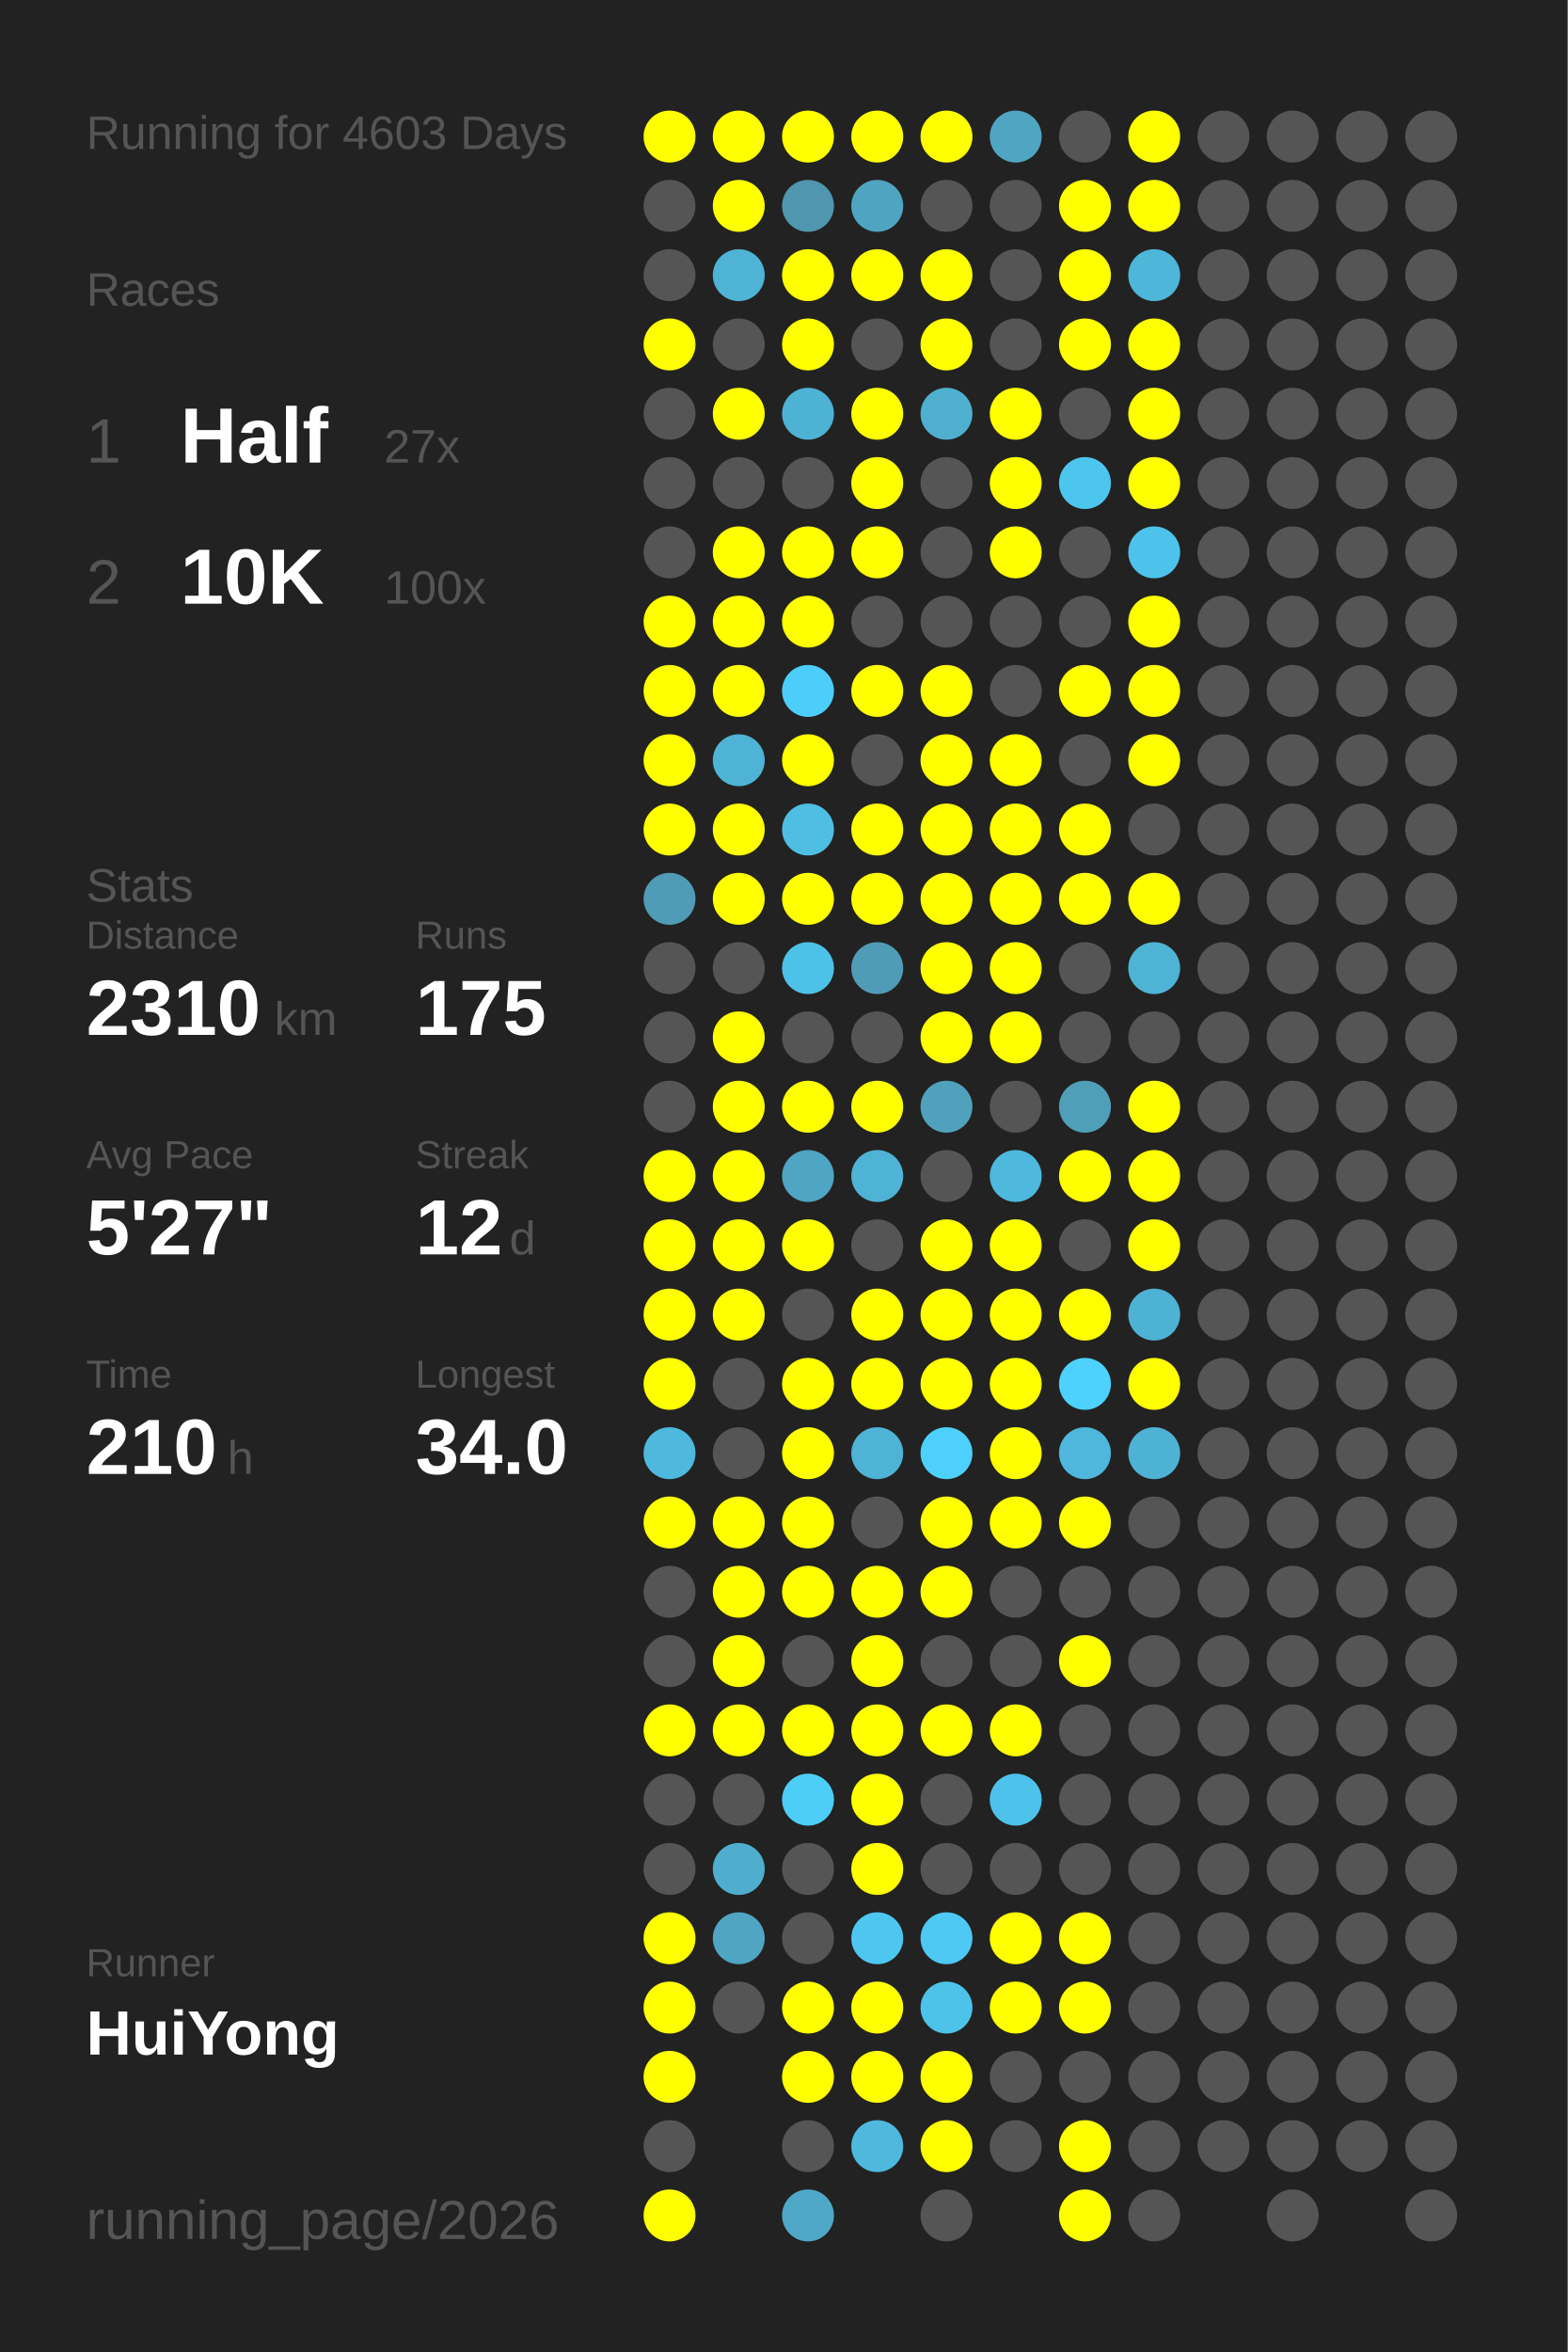
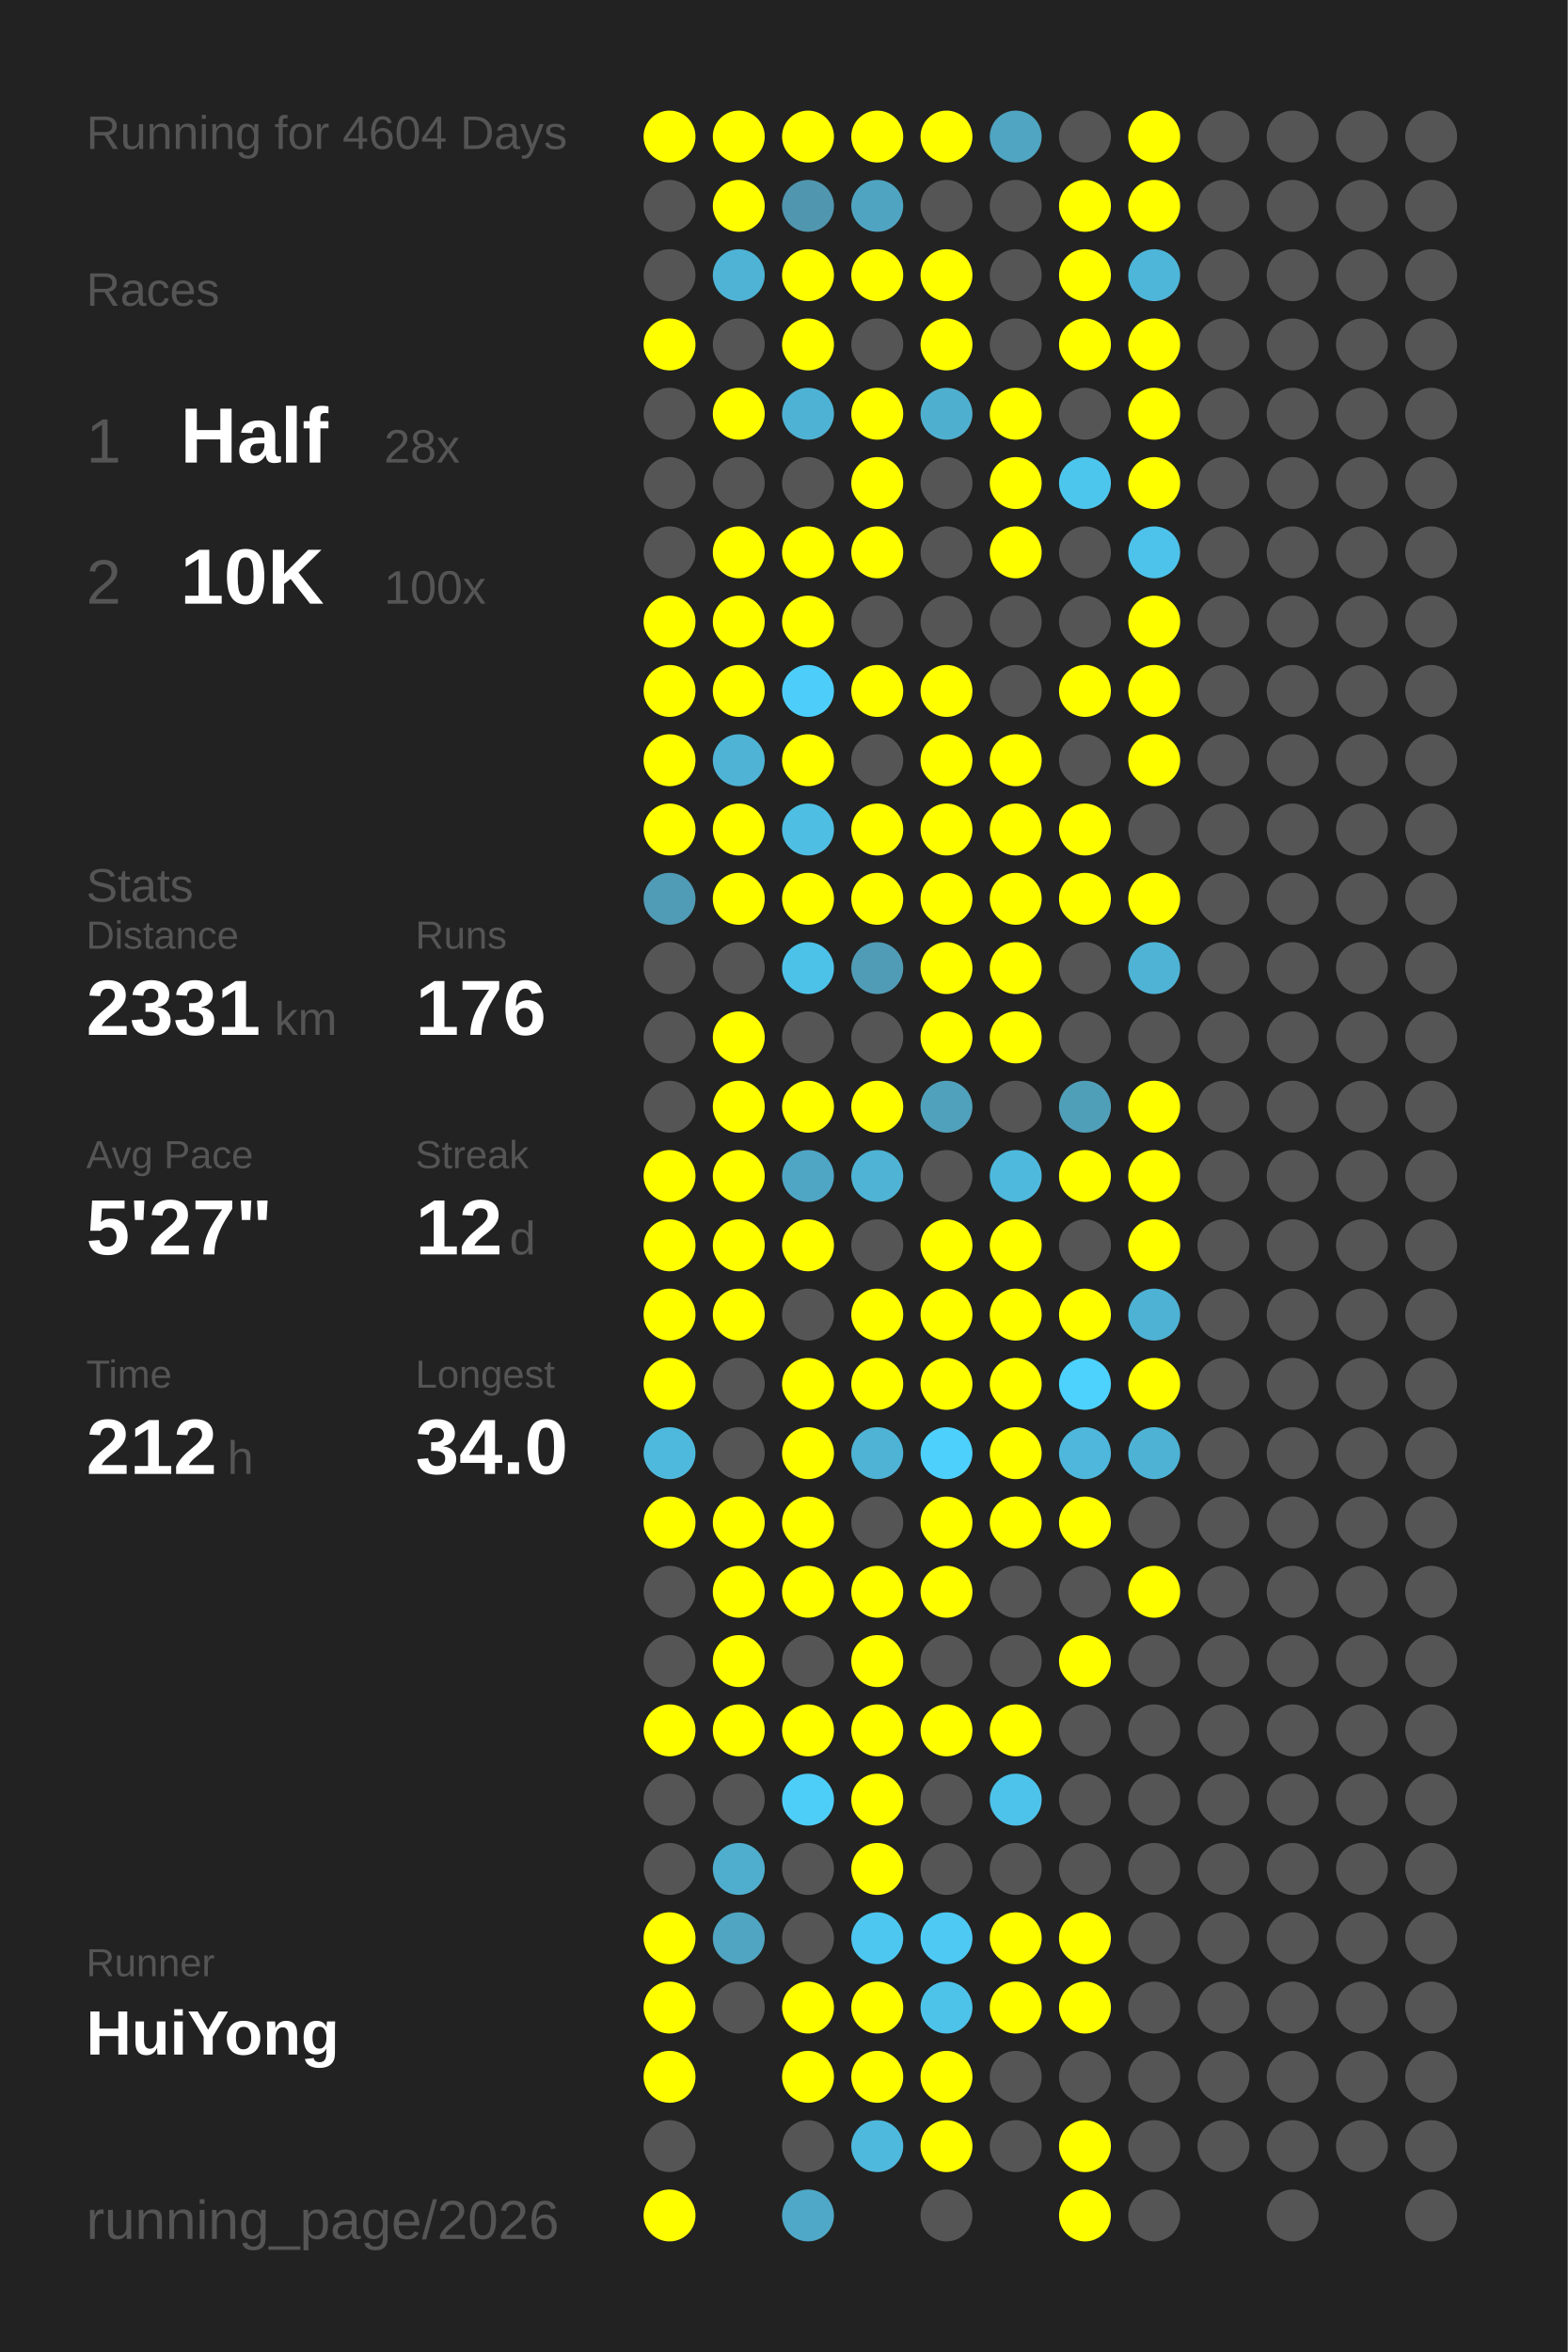
<svg xmlns="http://www.w3.org/2000/svg" baseProfile="full" height="300mm" version="1.1" viewBox="0,0,200,300" width="200mm">
  <defs />
  <rect fill="#222222" height="300" width="200" x="0" y="0" />
-   <text fill="#555555" style="font-size:6px; font-family:Arial;" x="11" y="19">Running for 4603 Days</text>
+   <text fill="#555555" style="font-size:6px; font-family:Arial;" x="11" y="19">Running for 4604 Days</text>
  <text fill="#555555" style="font-size:6px; font-family:Arial;" x="11" y="39">Races</text>
  <text fill="#555555" style="font-size:8px; font-family:Arial;" x="11" y="59">1</text>
  <text fill="#FFFFFF" style="font-size:10px; font-family:Arial; font-weight:bold;" x="23" y="59">Half</text>
-   <text fill="#555555" style="font-size:6px; font-family:Arial;" x="49" y="59">27x</text>
+   <text fill="#555555" style="font-size:6px; font-family:Arial;" x="49" y="59">28x</text>
  <text fill="#555555" style="font-size:8px; font-family:Arial;" x="11" y="77">2</text>
  <text fill="#FFFFFF" style="font-size:10px; font-family:Arial; font-weight:bold;" x="23" y="77">10K</text>
  <text fill="#555555" style="font-size:6px; font-family:Arial;" x="49" y="77">100x</text>
  <text fill="#555555" style="font-size:6px; font-family:Arial;" x="11" y="115">Stats</text>
  <text fill="#555555" style="font-size:5px; font-family:Arial;" x="11" y="121">Distance</text>
-   <text fill="#FFFFFF" style="font-size:10px; font-family:Arial; font-weight:bold;" x="11" y="132">2310</text>
+   <text fill="#FFFFFF" style="font-size:10px; font-family:Arial; font-weight:bold;" x="11" y="132">2331</text>
  <text fill="#555555" style="font-size:6px; font-family:Arial;" x="35" y="132">km</text>
  <text fill="#555555" style="font-size:5px; font-family:Arial;" x="53" y="121">Runs</text>
-   <text fill="#FFFFFF" style="font-size:10px; font-family:Arial; font-weight:bold;" x="53" y="132">175</text>
+   <text fill="#FFFFFF" style="font-size:10px; font-family:Arial; font-weight:bold;" x="53" y="132">176</text>
  <text fill="#555555" style="font-size:5px; font-family:Arial;" x="11" y="149">Avg Pace</text>
  <text fill="#FFFFFF" style="font-size:10px; font-family:Arial; font-weight:bold;" x="11" y="160">5'27"</text>
  <text fill="#555555" style="font-size:5px; font-family:Arial;" x="53" y="149">Streak</text>
  <text fill="#FFFFFF" style="font-size:10px; font-family:Arial; font-weight:bold;" x="53" y="160">12</text>
  <text fill="#555555" style="font-size:6px; font-family:Arial;" x="65" y="160">d</text>
  <text fill="#555555" style="font-size:5px; font-family:Arial;" x="11" y="177">Time</text>
-   <text fill="#FFFFFF" style="font-size:10px; font-family:Arial; font-weight:bold;" x="11" y="188">210</text>
+   <text fill="#FFFFFF" style="font-size:10px; font-family:Arial; font-weight:bold;" x="11" y="188">212</text>
  <text fill="#555555" style="font-size:6px; font-family:Arial;" x="29" y="188">h</text>
  <text fill="#555555" style="font-size:5px; font-family:Arial;" x="53" y="177">Longest</text>
  <text fill="#FFFFFF" style="font-size:10px; font-family:Arial; font-weight:bold;" x="53" y="188">34.0</text>
  <text fill="#555555" style="font-size:5px; font-family:Arial;" x="11" y="252.065">Runner</text>
  <text fill="#FFFFFF" style="font-size:8px; font-family:Arial; font-weight:bold;" x="11" y="262.065">HuiYong</text>
  <text fill="#555555" style="font-size:7px; font-family:Arial;" x="11" y="285.581">running_page/2026</text>
  <circle cx="85.417" cy="17.419" fill="#FFFF00" r="3.312" />
  <circle cx="85.417" cy="26.258" fill="#555555" r="3.312" />
  <circle cx="85.417" cy="35.097" fill="#555555" r="3.312" />
  <circle cx="85.417" cy="43.935" fill="#FFFF00" r="3.312" />
  <circle cx="85.417" cy="52.774" fill="#555555" r="3.312" />
  <circle cx="85.417" cy="61.613" fill="#555555" r="3.312" />
  <circle cx="85.417" cy="70.452" fill="#555555" r="3.312" />
  <circle cx="85.417" cy="79.29" fill="#FFFF00" r="3.312" />
  <circle cx="85.417" cy="88.129" fill="#FFFF00" r="3.312" />
  <circle cx="85.417" cy="96.968" fill="#FFFF00" r="3.312" />
  <circle cx="85.417" cy="105.806" fill="#FFFF00" r="3.312" />
  <circle cx="85.417" cy="114.645" fill="#509bb5" r="3.312" />
  <circle cx="85.417" cy="123.484" fill="#555555" r="3.312" />
  <circle cx="85.417" cy="132.323" fill="#555555" r="3.312" />
  <circle cx="85.417" cy="141.161" fill="#555555" r="3.312" />
  <circle cx="85.417" cy="150" fill="#FFFF00" r="3.312" />
  <circle cx="85.417" cy="158.839" fill="#FFFF00" r="3.312" />
  <circle cx="85.417" cy="167.677" fill="#FFFF00" r="3.312" />
  <circle cx="85.417" cy="176.516" fill="#FFFF00" r="3.312" />
  <circle cx="85.417" cy="185.355" fill="#4eb9dd" r="3.312" />
  <circle cx="85.417" cy="194.194" fill="#FFFF00" r="3.312" />
  <circle cx="85.417" cy="203.032" fill="#555555" r="3.312" />
  <circle cx="85.417" cy="211.871" fill="#555555" r="3.312" />
  <circle cx="85.417" cy="220.71" fill="#FFFF00" r="3.312" />
  <circle cx="85.417" cy="229.548" fill="#555555" r="3.312" />
  <circle cx="85.417" cy="238.387" fill="#555555" r="3.312" />
  <circle cx="85.417" cy="247.226" fill="#FFFF00" r="3.312" />
  <circle cx="85.417" cy="256.065" fill="#FFFF00" r="3.312" />
  <circle cx="85.417" cy="264.903" fill="#FFFF00" r="3.312" />
  <circle cx="85.417" cy="273.742" fill="#555555" r="3.312" />
  <circle cx="85.417" cy="282.581" fill="#FFFF00" r="3.312" />
  <circle cx="94.25" cy="17.419" fill="#FFFF00" r="3.312" />
  <circle cx="94.25" cy="26.258" fill="#FFFF00" r="3.312" />
  <circle cx="94.25" cy="35.097" fill="#4eb3d4" r="3.312" />
  <circle cx="94.25" cy="43.935" fill="#555555" r="3.312" />
  <circle cx="94.25" cy="52.774" fill="#FFFF00" r="3.312" />
  <circle cx="94.25" cy="61.613" fill="#555555" r="3.312" />
  <circle cx="94.25" cy="70.452" fill="#FFFF00" r="3.312" />
  <circle cx="94.25" cy="79.29" fill="#FFFF00" r="3.312" />
  <circle cx="94.25" cy="88.129" fill="#FFFF00" r="3.312" />
  <circle cx="94.25" cy="96.968" fill="#4eb3d4" r="3.312" />
  <circle cx="94.25" cy="105.806" fill="#FFFF00" r="3.312" />
  <circle cx="94.25" cy="114.645" fill="#FFFF00" r="3.312" />
  <circle cx="94.25" cy="123.484" fill="#555555" r="3.312" />
  <circle cx="94.25" cy="132.323" fill="#FFFF00" r="3.312" />
  <circle cx="94.25" cy="141.161" fill="#FFFF00" r="3.312" />
  <circle cx="94.25" cy="150" fill="#FFFF00" r="3.312" />
  <circle cx="94.25" cy="158.839" fill="#FFFF00" r="3.312" />
  <circle cx="94.25" cy="167.677" fill="#FFFF00" r="3.312" />
  <circle cx="94.25" cy="176.516" fill="#555555" r="3.312" />
  <circle cx="94.25" cy="185.355" fill="#555555" r="3.312" />
  <circle cx="94.25" cy="194.194" fill="#FFFF00" r="3.312" />
  <circle cx="94.25" cy="203.032" fill="#FFFF00" r="3.312" />
  <circle cx="94.25" cy="211.871" fill="#FFFF00" r="3.312" />
  <circle cx="94.25" cy="220.71" fill="#FFFF00" r="3.312" />
  <circle cx="94.25" cy="229.548" fill="#555555" r="3.312" />
  <circle cx="94.25" cy="238.387" fill="#4faece" r="3.312" />
  <circle cx="94.25" cy="247.226" fill="#4fa5c2" r="3.312" />
  <circle cx="94.25" cy="256.065" fill="#555555" r="3.312" />
  <circle cx="103.083" cy="17.419" fill="#FFFF00" r="3.312" />
  <circle cx="103.083" cy="26.258" fill="#5096ae" r="3.312" />
  <circle cx="103.083" cy="35.097" fill="#FFFF00" r="3.312" />
  <circle cx="103.083" cy="43.935" fill="#FFFF00" r="3.312" />
  <circle cx="103.083" cy="52.774" fill="#4eb2d4" r="3.312" />
  <circle cx="103.083" cy="61.613" fill="#555555" r="3.312" />
  <circle cx="103.083" cy="70.452" fill="#FFFF00" r="3.312" />
  <circle cx="103.083" cy="79.29" fill="#FFFF00" r="3.312" />
  <circle cx="103.083" cy="88.129" fill="#4dcefa" r="3.312" />
  <circle cx="103.083" cy="96.968" fill="#FFFF00" r="3.312" />
  <circle cx="103.083" cy="105.806" fill="#4ebee3" r="3.312" />
  <circle cx="103.083" cy="114.645" fill="#FFFF00" r="3.312" />
  <circle cx="103.083" cy="123.484" fill="#4dc2e9" r="3.312" />
  <circle cx="103.083" cy="132.323" fill="#555555" r="3.312" />
  <circle cx="103.083" cy="141.161" fill="#FFFF00" r="3.312" />
  <circle cx="103.083" cy="150" fill="#4fa6c4" r="3.312" />
  <circle cx="103.083" cy="158.839" fill="#FFFF00" r="3.312" />
  <circle cx="103.083" cy="167.677" fill="#555555" r="3.312" />
  <circle cx="103.083" cy="176.516" fill="#FFFF00" r="3.312" />
  <circle cx="103.083" cy="185.355" fill="#FFFF00" r="3.312" />
  <circle cx="103.083" cy="194.194" fill="#FFFF00" r="3.312" />
  <circle cx="103.083" cy="203.032" fill="#FFFF00" r="3.312" />
  <circle cx="103.083" cy="211.871" fill="#555555" r="3.312" />
  <circle cx="103.083" cy="220.71" fill="#FFFF00" r="3.312" />
  <circle cx="103.083" cy="229.548" fill="#4dcef9" r="3.312" />
  <circle cx="103.083" cy="238.387" fill="#555555" r="3.312" />
  <circle cx="103.083" cy="247.226" fill="#555555" r="3.312" />
  <circle cx="103.083" cy="256.065" fill="#FFFF00" r="3.312" />
  <circle cx="103.083" cy="264.903" fill="#FFFF00" r="3.312" />
  <circle cx="103.083" cy="273.742" fill="#555555" r="3.312" />
  <circle cx="103.083" cy="282.581" fill="#4fa8c7" r="3.312" />
  <circle cx="111.917" cy="17.419" fill="#FFFF00" r="3.312" />
  <circle cx="111.917" cy="26.258" fill="#4fa5c1" r="3.312" />
  <circle cx="111.917" cy="35.097" fill="#FFFF00" r="3.312" />
  <circle cx="111.917" cy="43.935" fill="#555555" r="3.312" />
  <circle cx="111.917" cy="52.774" fill="#FFFF00" r="3.312" />
  <circle cx="111.917" cy="61.613" fill="#FFFF00" r="3.312" />
  <circle cx="111.917" cy="70.452" fill="#FFFF00" r="3.312" />
  <circle cx="111.917" cy="79.29" fill="#555555" r="3.312" />
  <circle cx="111.917" cy="88.129" fill="#FFFF00" r="3.312" />
  <circle cx="111.917" cy="96.968" fill="#555555" r="3.312" />
  <circle cx="111.917" cy="105.806" fill="#FFFF00" r="3.312" />
  <circle cx="111.917" cy="114.645" fill="#FFFF00" r="3.312" />
  <circle cx="111.917" cy="123.484" fill="#509cb6" r="3.312" />
  <circle cx="111.917" cy="132.323" fill="#555555" r="3.312" />
  <circle cx="111.917" cy="141.161" fill="#FFFF00" r="3.312" />
  <circle cx="111.917" cy="150" fill="#4eb3d4" r="3.312" />
  <circle cx="111.917" cy="158.839" fill="#555555" r="3.312" />
  <circle cx="111.917" cy="167.677" fill="#FFFF00" r="3.312" />
  <circle cx="111.917" cy="176.516" fill="#FFFF00" r="3.312" />
  <circle cx="111.917" cy="185.355" fill="#4eb3d5" r="3.312" />
  <circle cx="111.917" cy="194.194" fill="#555555" r="3.312" />
  <circle cx="111.917" cy="203.032" fill="#FFFF00" r="3.312" />
  <circle cx="111.917" cy="211.871" fill="#FFFF00" r="3.312" />
  <circle cx="111.917" cy="220.71" fill="#FFFF00" r="3.312" />
  <circle cx="111.917" cy="229.548" fill="#FFFF00" r="3.312" />
  <circle cx="111.917" cy="238.387" fill="#FFFF00" r="3.312" />
  <circle cx="111.917" cy="247.226" fill="#4dc7f0" r="3.312" />
  <circle cx="111.917" cy="256.065" fill="#FFFF00" r="3.312" />
  <circle cx="111.917" cy="264.903" fill="#FFFF00" r="3.312" />
  <circle cx="111.917" cy="273.742" fill="#4eb9dd" r="3.312" />
  <circle cx="120.75" cy="17.419" fill="#FFFF00" r="3.312" />
  <circle cx="120.75" cy="26.258" fill="#555555" r="3.312" />
  <circle cx="120.75" cy="35.097" fill="#FFFF00" r="3.312" />
  <circle cx="120.75" cy="43.935" fill="#FFFF00" r="3.312" />
  <circle cx="120.75" cy="52.774" fill="#4fafcf" r="3.312" />
  <circle cx="120.75" cy="61.613" fill="#555555" r="3.312" />
  <circle cx="120.75" cy="70.452" fill="#555555" r="3.312" />
  <circle cx="120.75" cy="79.29" fill="#555555" r="3.312" />
  <circle cx="120.75" cy="88.129" fill="#FFFF00" r="3.312" />
  <circle cx="120.75" cy="96.968" fill="#FFFF00" r="3.312" />
  <circle cx="120.75" cy="105.806" fill="#FFFF00" r="3.312" />
  <circle cx="120.75" cy="114.645" fill="#FFFF00" r="3.312" />
  <circle cx="120.75" cy="123.484" fill="#FFFF00" r="3.312" />
  <circle cx="120.75" cy="132.323" fill="#FFFF00" r="3.312" />
  <circle cx="120.75" cy="141.161" fill="#50a1bc" r="3.312" />
  <circle cx="120.75" cy="150" fill="#555555" r="3.312" />
  <circle cx="120.75" cy="158.839" fill="#FFFF00" r="3.312" />
  <circle cx="120.75" cy="167.677" fill="#FFFF00" r="3.312" />
  <circle cx="120.75" cy="176.516" fill="#FFFF00" r="3.312" />
  <circle cx="120.75" cy="185.355" fill="#4dd0fc" r="3.312" />
  <circle cx="120.75" cy="194.194" fill="#FFFF00" r="3.312" />
  <circle cx="120.75" cy="203.032" fill="#FFFF00" r="3.312" />
  <circle cx="120.75" cy="211.871" fill="#555555" r="3.312" />
  <circle cx="120.75" cy="220.71" fill="#FFFF00" r="3.312" />
  <circle cx="120.75" cy="229.548" fill="#555555" r="3.312" />
  <circle cx="120.75" cy="238.387" fill="#555555" r="3.312" />
  <circle cx="120.75" cy="247.226" fill="#4dc9f3" r="3.312" />
  <circle cx="120.75" cy="256.065" fill="#4dc3ea" r="3.312" />
  <circle cx="120.75" cy="264.903" fill="#FFFF00" r="3.312" />
  <circle cx="120.75" cy="273.742" fill="#FFFF00" r="3.312" />
  <circle cx="120.75" cy="282.581" fill="#555555" r="3.312" />
  <circle cx="129.583" cy="17.419" fill="#4fa5c2" r="3.312" />
  <circle cx="129.583" cy="26.258" fill="#555555" r="3.312" />
  <circle cx="129.583" cy="35.097" fill="#555555" r="3.312" />
  <circle cx="129.583" cy="43.935" fill="#555555" r="3.312" />
  <circle cx="129.583" cy="52.774" fill="#FFFF00" r="3.312" />
  <circle cx="129.583" cy="61.613" fill="#FFFF00" r="3.312" />
  <circle cx="129.583" cy="70.452" fill="#FFFF00" r="3.312" />
  <circle cx="129.583" cy="79.29" fill="#555555" r="3.312" />
  <circle cx="129.583" cy="88.129" fill="#555555" r="3.312" />
  <circle cx="129.583" cy="96.968" fill="#FFFF00" r="3.312" />
  <circle cx="129.583" cy="105.806" fill="#FFFF00" r="3.312" />
  <circle cx="129.583" cy="114.645" fill="#FFFF00" r="3.312" />
  <circle cx="129.583" cy="123.484" fill="#FFFF00" r="3.312" />
  <circle cx="129.583" cy="132.323" fill="#FFFF00" r="3.312" />
  <circle cx="129.583" cy="141.161" fill="#555555" r="3.312" />
  <circle cx="129.583" cy="150" fill="#4eb9dd" r="3.312" />
  <circle cx="129.583" cy="158.839" fill="#FFFF00" r="3.312" />
  <circle cx="129.583" cy="167.677" fill="#FFFF00" r="3.312" />
  <circle cx="129.583" cy="176.516" fill="#FFFF00" r="3.312" />
  <circle cx="129.583" cy="185.355" fill="#FFFF00" r="3.312" />
  <circle cx="129.583" cy="194.194" fill="#FFFF00" r="3.312" />
  <circle cx="129.583" cy="203.032" fill="#555555" r="3.312" />
  <circle cx="129.583" cy="211.871" fill="#555555" r="3.312" />
  <circle cx="129.583" cy="220.71" fill="#FFFF00" r="3.312" />
  <circle cx="129.583" cy="229.548" fill="#4dc3eb" r="3.312" />
  <circle cx="129.583" cy="238.387" fill="#555555" r="3.312" />
  <circle cx="129.583" cy="247.226" fill="#FFFF00" r="3.312" />
  <circle cx="129.583" cy="256.065" fill="#FFFF00" r="3.312" />
  <circle cx="129.583" cy="264.903" fill="#555555" r="3.312" />
  <circle cx="129.583" cy="273.742" fill="#555555" r="3.312" />
  <circle cx="138.417" cy="17.419" fill="#555555" r="3.312" />
  <circle cx="138.417" cy="26.258" fill="#FFFF00" r="3.312" />
  <circle cx="138.417" cy="35.097" fill="#FFFF00" r="3.312" />
  <circle cx="138.417" cy="43.935" fill="#FFFF00" r="3.312" />
  <circle cx="138.417" cy="52.774" fill="#555555" r="3.312" />
  <circle cx="138.417" cy="61.613" fill="#4dc6ee" r="3.312" />
  <circle cx="138.417" cy="70.452" fill="#555555" r="3.312" />
  <circle cx="138.417" cy="79.29" fill="#555555" r="3.312" />
  <circle cx="138.417" cy="88.129" fill="#FFFF00" r="3.312" />
  <circle cx="138.417" cy="96.968" fill="#555555" r="3.312" />
  <circle cx="138.417" cy="105.806" fill="#FFFF00" r="3.312" />
  <circle cx="138.417" cy="114.645" fill="#FFFF00" r="3.312" />
  <circle cx="138.417" cy="123.484" fill="#555555" r="3.312" />
  <circle cx="138.417" cy="132.323" fill="#555555" r="3.312" />
  <circle cx="138.417" cy="141.161" fill="#509fb9" r="3.312" />
  <circle cx="138.417" cy="150" fill="#FFFF00" r="3.312" />
  <circle cx="138.417" cy="158.839" fill="#555555" r="3.312" />
  <circle cx="138.417" cy="167.677" fill="#FFFF00" r="3.312" />
  <circle cx="138.417" cy="176.516" fill="#4dd1fd" r="3.312" />
  <circle cx="138.417" cy="185.355" fill="#4eb7db" r="3.312" />
  <circle cx="138.417" cy="194.194" fill="#FFFF00" r="3.312" />
  <circle cx="138.417" cy="203.032" fill="#555555" r="3.312" />
  <circle cx="138.417" cy="211.871" fill="#FFFF00" r="3.312" />
  <circle cx="138.417" cy="220.71" fill="#555555" r="3.312" />
  <circle cx="138.417" cy="229.548" fill="#555555" r="3.312" />
  <circle cx="138.417" cy="238.387" fill="#555555" r="3.312" />
  <circle cx="138.417" cy="247.226" fill="#FFFF00" r="3.312" />
  <circle cx="138.417" cy="256.065" fill="#FFFF00" r="3.312" />
  <circle cx="138.417" cy="264.903" fill="#555555" r="3.312" />
  <circle cx="138.417" cy="273.742" fill="#FFFF00" r="3.312" />
  <circle cx="138.417" cy="282.581" fill="#FFFF00" r="3.312" />
  <circle cx="147.25" cy="17.419" fill="#FFFF00" r="3.312" />
  <circle cx="147.25" cy="26.258" fill="#FFFF00" r="3.312" />
  <circle cx="147.25" cy="35.097" fill="#4eb6d9" r="3.312" />
  <circle cx="147.25" cy="43.935" fill="#FFFF00" r="3.312" />
  <circle cx="147.25" cy="52.774" fill="#FFFF00" r="3.312" />
  <circle cx="147.25" cy="61.613" fill="#FFFF00" r="3.312" />
  <circle cx="147.25" cy="70.452" fill="#4dc3eb" r="3.312" />
  <circle cx="147.25" cy="79.29" fill="#FFFF00" r="3.312" />
  <circle cx="147.25" cy="88.129" fill="#FFFF00" r="3.312" />
  <circle cx="147.25" cy="96.968" fill="#FFFF00" r="3.312" />
  <circle cx="147.25" cy="105.806" fill="#555555" r="3.312" />
  <circle cx="147.25" cy="114.645" fill="#FFFF00" r="3.312" />
  <circle cx="147.25" cy="123.484" fill="#4eb3d4" r="3.312" />
  <circle cx="147.25" cy="132.323" fill="#555555" r="3.312" />
  <circle cx="147.25" cy="141.161" fill="#FFFF00" r="3.312" />
  <circle cx="147.25" cy="150" fill="#FFFF00" r="3.312" />
  <circle cx="147.25" cy="158.839" fill="#FFFF00" r="3.312" />
  <circle cx="147.25" cy="167.677" fill="#4eb2d4" r="3.312" />
  <circle cx="147.25" cy="176.516" fill="#FFFF00" r="3.312" />
  <circle cx="147.25" cy="185.355" fill="#4eb2d4" r="3.312" />
  <circle cx="147.25" cy="194.194" fill="#555555" r="3.312" />
-   <circle cx="147.25" cy="203.032" fill="#555555" r="3.312" />
+   <circle cx="147.25" cy="203.032" fill="#FFFF00" r="3.312" />
  <circle cx="147.25" cy="211.871" fill="#555555" r="3.312" />
  <circle cx="147.25" cy="220.71" fill="#555555" r="3.312" />
  <circle cx="147.25" cy="229.548" fill="#555555" r="3.312" />
  <circle cx="147.25" cy="238.387" fill="#555555" r="3.312" />
  <circle cx="147.25" cy="247.226" fill="#555555" r="3.312" />
  <circle cx="147.25" cy="256.065" fill="#555555" r="3.312" />
  <circle cx="147.25" cy="264.903" fill="#555555" r="3.312" />
  <circle cx="147.25" cy="273.742" fill="#555555" r="3.312" />
  <circle cx="147.25" cy="282.581" fill="#555555" r="3.312" />
  <circle cx="156.083" cy="17.419" fill="#555555" r="3.312" />
  <circle cx="156.083" cy="26.258" fill="#555555" r="3.312" />
  <circle cx="156.083" cy="35.097" fill="#555555" r="3.312" />
  <circle cx="156.083" cy="43.935" fill="#555555" r="3.312" />
  <circle cx="156.083" cy="52.774" fill="#555555" r="3.312" />
  <circle cx="156.083" cy="61.613" fill="#555555" r="3.312" />
  <circle cx="156.083" cy="70.452" fill="#555555" r="3.312" />
  <circle cx="156.083" cy="79.29" fill="#555555" r="3.312" />
  <circle cx="156.083" cy="88.129" fill="#555555" r="3.312" />
  <circle cx="156.083" cy="96.968" fill="#555555" r="3.312" />
  <circle cx="156.083" cy="105.806" fill="#555555" r="3.312" />
  <circle cx="156.083" cy="114.645" fill="#555555" r="3.312" />
  <circle cx="156.083" cy="123.484" fill="#555555" r="3.312" />
  <circle cx="156.083" cy="132.323" fill="#555555" r="3.312" />
  <circle cx="156.083" cy="141.161" fill="#555555" r="3.312" />
  <circle cx="156.083" cy="150" fill="#555555" r="3.312" />
  <circle cx="156.083" cy="158.839" fill="#555555" r="3.312" />
  <circle cx="156.083" cy="167.677" fill="#555555" r="3.312" />
  <circle cx="156.083" cy="176.516" fill="#555555" r="3.312" />
  <circle cx="156.083" cy="185.355" fill="#555555" r="3.312" />
  <circle cx="156.083" cy="194.194" fill="#555555" r="3.312" />
  <circle cx="156.083" cy="203.032" fill="#555555" r="3.312" />
  <circle cx="156.083" cy="211.871" fill="#555555" r="3.312" />
  <circle cx="156.083" cy="220.71" fill="#555555" r="3.312" />
  <circle cx="156.083" cy="229.548" fill="#555555" r="3.312" />
  <circle cx="156.083" cy="238.387" fill="#555555" r="3.312" />
  <circle cx="156.083" cy="247.226" fill="#555555" r="3.312" />
  <circle cx="156.083" cy="256.065" fill="#555555" r="3.312" />
  <circle cx="156.083" cy="264.903" fill="#555555" r="3.312" />
  <circle cx="156.083" cy="273.742" fill="#555555" r="3.312" />
  <circle cx="164.917" cy="17.419" fill="#555555" r="3.312" />
  <circle cx="164.917" cy="26.258" fill="#555555" r="3.312" />
  <circle cx="164.917" cy="35.097" fill="#555555" r="3.312" />
  <circle cx="164.917" cy="43.935" fill="#555555" r="3.312" />
  <circle cx="164.917" cy="52.774" fill="#555555" r="3.312" />
  <circle cx="164.917" cy="61.613" fill="#555555" r="3.312" />
  <circle cx="164.917" cy="70.452" fill="#555555" r="3.312" />
  <circle cx="164.917" cy="79.29" fill="#555555" r="3.312" />
  <circle cx="164.917" cy="88.129" fill="#555555" r="3.312" />
  <circle cx="164.917" cy="96.968" fill="#555555" r="3.312" />
  <circle cx="164.917" cy="105.806" fill="#555555" r="3.312" />
  <circle cx="164.917" cy="114.645" fill="#555555" r="3.312" />
  <circle cx="164.917" cy="123.484" fill="#555555" r="3.312" />
  <circle cx="164.917" cy="132.323" fill="#555555" r="3.312" />
  <circle cx="164.917" cy="141.161" fill="#555555" r="3.312" />
  <circle cx="164.917" cy="150" fill="#555555" r="3.312" />
  <circle cx="164.917" cy="158.839" fill="#555555" r="3.312" />
  <circle cx="164.917" cy="167.677" fill="#555555" r="3.312" />
  <circle cx="164.917" cy="176.516" fill="#555555" r="3.312" />
  <circle cx="164.917" cy="185.355" fill="#555555" r="3.312" />
  <circle cx="164.917" cy="194.194" fill="#555555" r="3.312" />
  <circle cx="164.917" cy="203.032" fill="#555555" r="3.312" />
  <circle cx="164.917" cy="211.871" fill="#555555" r="3.312" />
  <circle cx="164.917" cy="220.71" fill="#555555" r="3.312" />
  <circle cx="164.917" cy="229.548" fill="#555555" r="3.312" />
  <circle cx="164.917" cy="238.387" fill="#555555" r="3.312" />
  <circle cx="164.917" cy="247.226" fill="#555555" r="3.312" />
  <circle cx="164.917" cy="256.065" fill="#555555" r="3.312" />
  <circle cx="164.917" cy="264.903" fill="#555555" r="3.312" />
  <circle cx="164.917" cy="273.742" fill="#555555" r="3.312" />
  <circle cx="164.917" cy="282.581" fill="#555555" r="3.312" />
  <circle cx="173.75" cy="17.419" fill="#555555" r="3.312" />
  <circle cx="173.75" cy="26.258" fill="#555555" r="3.312" />
  <circle cx="173.75" cy="35.097" fill="#555555" r="3.312" />
  <circle cx="173.75" cy="43.935" fill="#555555" r="3.312" />
  <circle cx="173.75" cy="52.774" fill="#555555" r="3.312" />
  <circle cx="173.75" cy="61.613" fill="#555555" r="3.312" />
  <circle cx="173.75" cy="70.452" fill="#555555" r="3.312" />
  <circle cx="173.75" cy="79.29" fill="#555555" r="3.312" />
  <circle cx="173.75" cy="88.129" fill="#555555" r="3.312" />
  <circle cx="173.75" cy="96.968" fill="#555555" r="3.312" />
  <circle cx="173.75" cy="105.806" fill="#555555" r="3.312" />
  <circle cx="173.75" cy="114.645" fill="#555555" r="3.312" />
  <circle cx="173.75" cy="123.484" fill="#555555" r="3.312" />
  <circle cx="173.75" cy="132.323" fill="#555555" r="3.312" />
  <circle cx="173.75" cy="141.161" fill="#555555" r="3.312" />
  <circle cx="173.75" cy="150" fill="#555555" r="3.312" />
  <circle cx="173.75" cy="158.839" fill="#555555" r="3.312" />
  <circle cx="173.75" cy="167.677" fill="#555555" r="3.312" />
  <circle cx="173.75" cy="176.516" fill="#555555" r="3.312" />
  <circle cx="173.75" cy="185.355" fill="#555555" r="3.312" />
  <circle cx="173.75" cy="194.194" fill="#555555" r="3.312" />
  <circle cx="173.75" cy="203.032" fill="#555555" r="3.312" />
  <circle cx="173.75" cy="211.871" fill="#555555" r="3.312" />
  <circle cx="173.75" cy="220.71" fill="#555555" r="3.312" />
  <circle cx="173.75" cy="229.548" fill="#555555" r="3.312" />
  <circle cx="173.75" cy="238.387" fill="#555555" r="3.312" />
  <circle cx="173.75" cy="247.226" fill="#555555" r="3.312" />
  <circle cx="173.75" cy="256.065" fill="#555555" r="3.312" />
  <circle cx="173.75" cy="264.903" fill="#555555" r="3.312" />
  <circle cx="173.75" cy="273.742" fill="#555555" r="3.312" />
  <circle cx="182.583" cy="17.419" fill="#555555" r="3.312" />
  <circle cx="182.583" cy="26.258" fill="#555555" r="3.312" />
  <circle cx="182.583" cy="35.097" fill="#555555" r="3.312" />
  <circle cx="182.583" cy="43.935" fill="#555555" r="3.312" />
  <circle cx="182.583" cy="52.774" fill="#555555" r="3.312" />
  <circle cx="182.583" cy="61.613" fill="#555555" r="3.312" />
  <circle cx="182.583" cy="70.452" fill="#555555" r="3.312" />
  <circle cx="182.583" cy="79.29" fill="#555555" r="3.312" />
  <circle cx="182.583" cy="88.129" fill="#555555" r="3.312" />
  <circle cx="182.583" cy="96.968" fill="#555555" r="3.312" />
  <circle cx="182.583" cy="105.806" fill="#555555" r="3.312" />
  <circle cx="182.583" cy="114.645" fill="#555555" r="3.312" />
  <circle cx="182.583" cy="123.484" fill="#555555" r="3.312" />
  <circle cx="182.583" cy="132.323" fill="#555555" r="3.312" />
  <circle cx="182.583" cy="141.161" fill="#555555" r="3.312" />
  <circle cx="182.583" cy="150" fill="#555555" r="3.312" />
  <circle cx="182.583" cy="158.839" fill="#555555" r="3.312" />
  <circle cx="182.583" cy="167.677" fill="#555555" r="3.312" />
  <circle cx="182.583" cy="176.516" fill="#555555" r="3.312" />
  <circle cx="182.583" cy="185.355" fill="#555555" r="3.312" />
  <circle cx="182.583" cy="194.194" fill="#555555" r="3.312" />
  <circle cx="182.583" cy="203.032" fill="#555555" r="3.312" />
  <circle cx="182.583" cy="211.871" fill="#555555" r="3.312" />
  <circle cx="182.583" cy="220.71" fill="#555555" r="3.312" />
  <circle cx="182.583" cy="229.548" fill="#555555" r="3.312" />
  <circle cx="182.583" cy="238.387" fill="#555555" r="3.312" />
  <circle cx="182.583" cy="247.226" fill="#555555" r="3.312" />
  <circle cx="182.583" cy="256.065" fill="#555555" r="3.312" />
  <circle cx="182.583" cy="264.903" fill="#555555" r="3.312" />
  <circle cx="182.583" cy="273.742" fill="#555555" r="3.312" />
  <circle cx="182.583" cy="282.581" fill="#555555" r="3.312" />
</svg>
